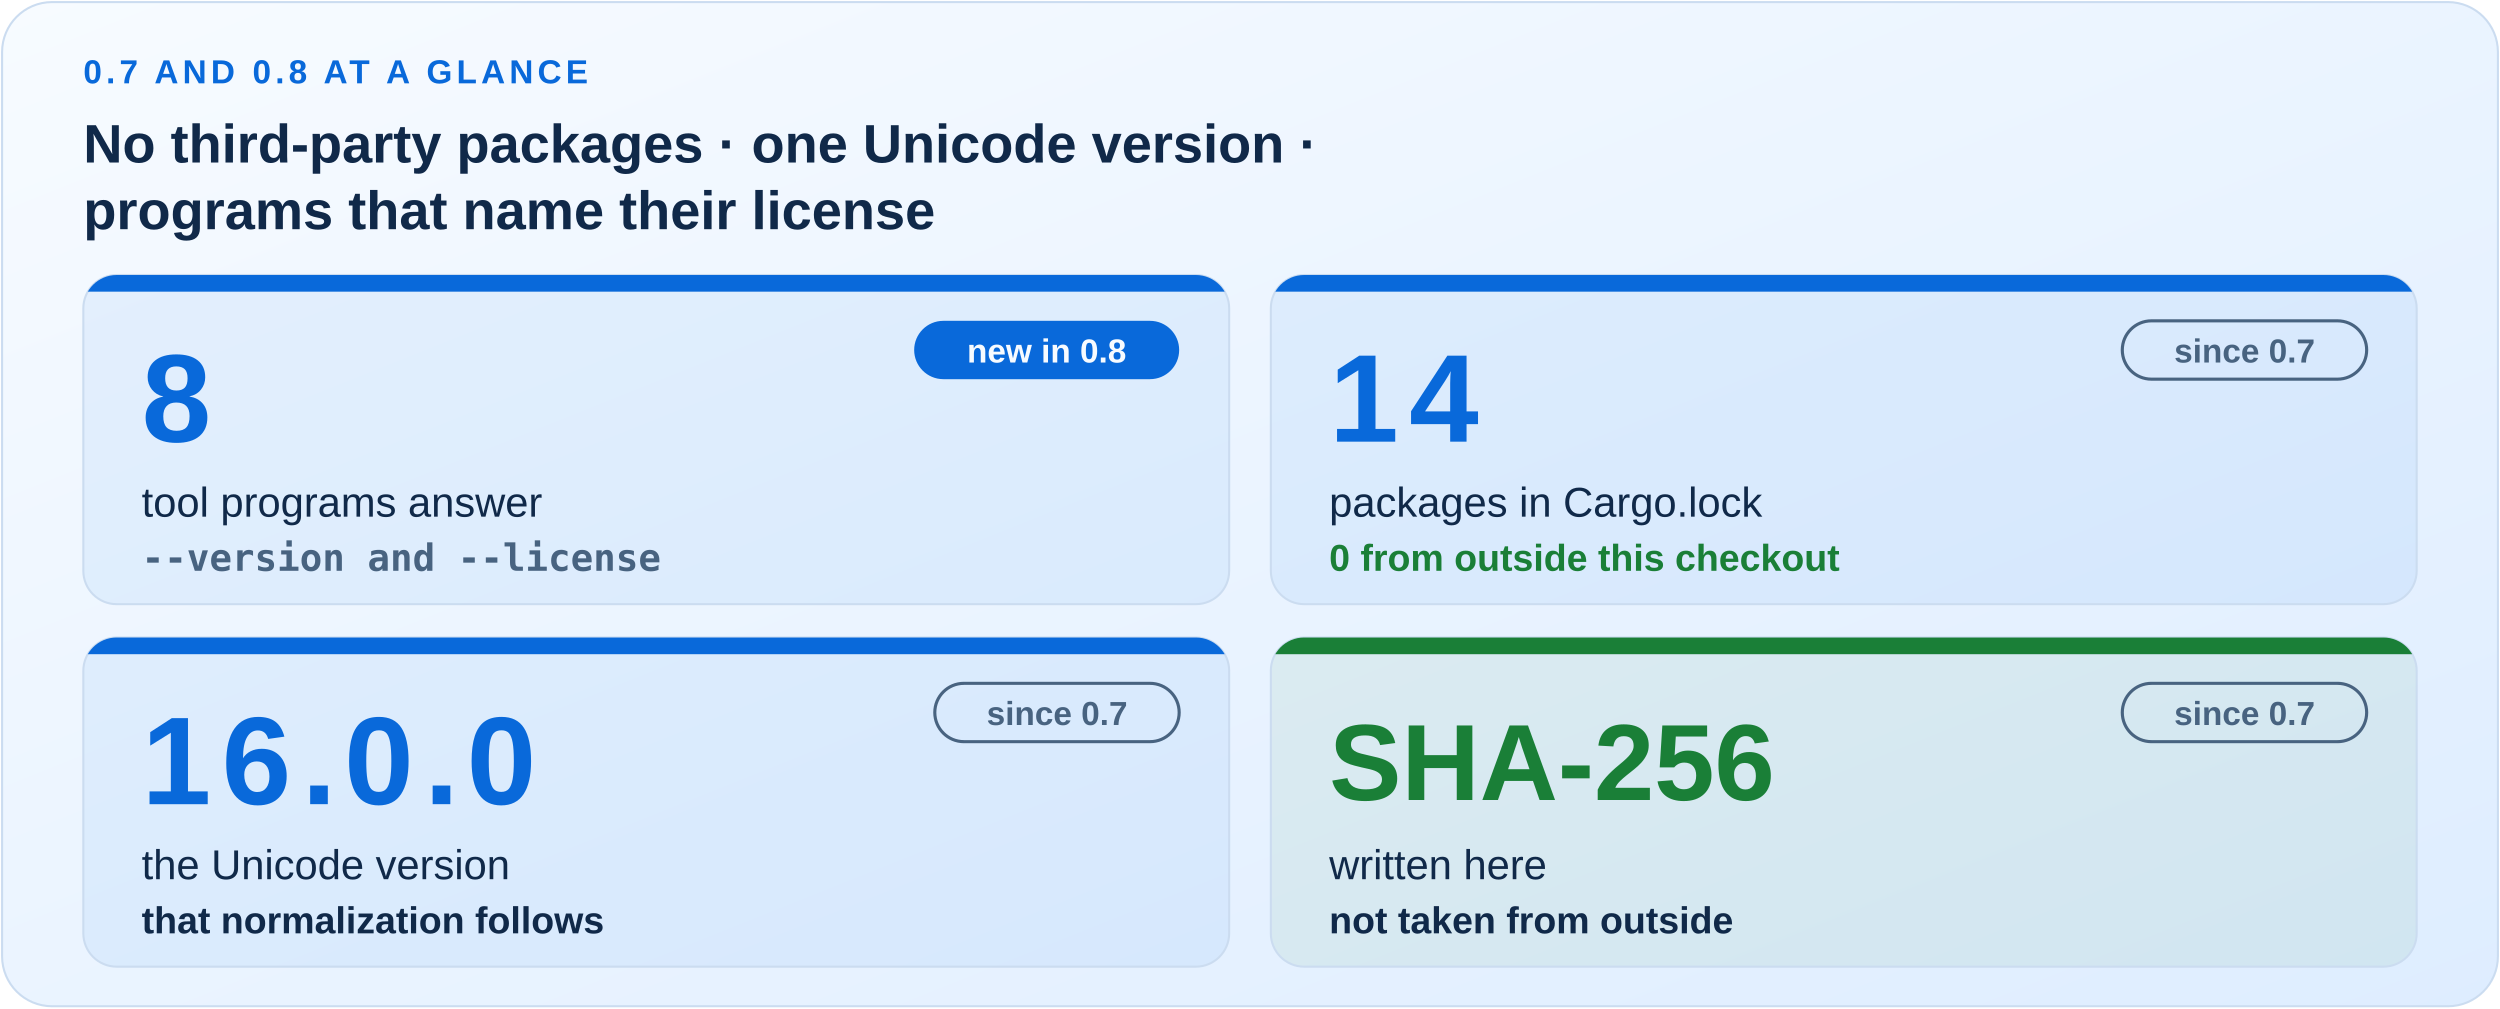
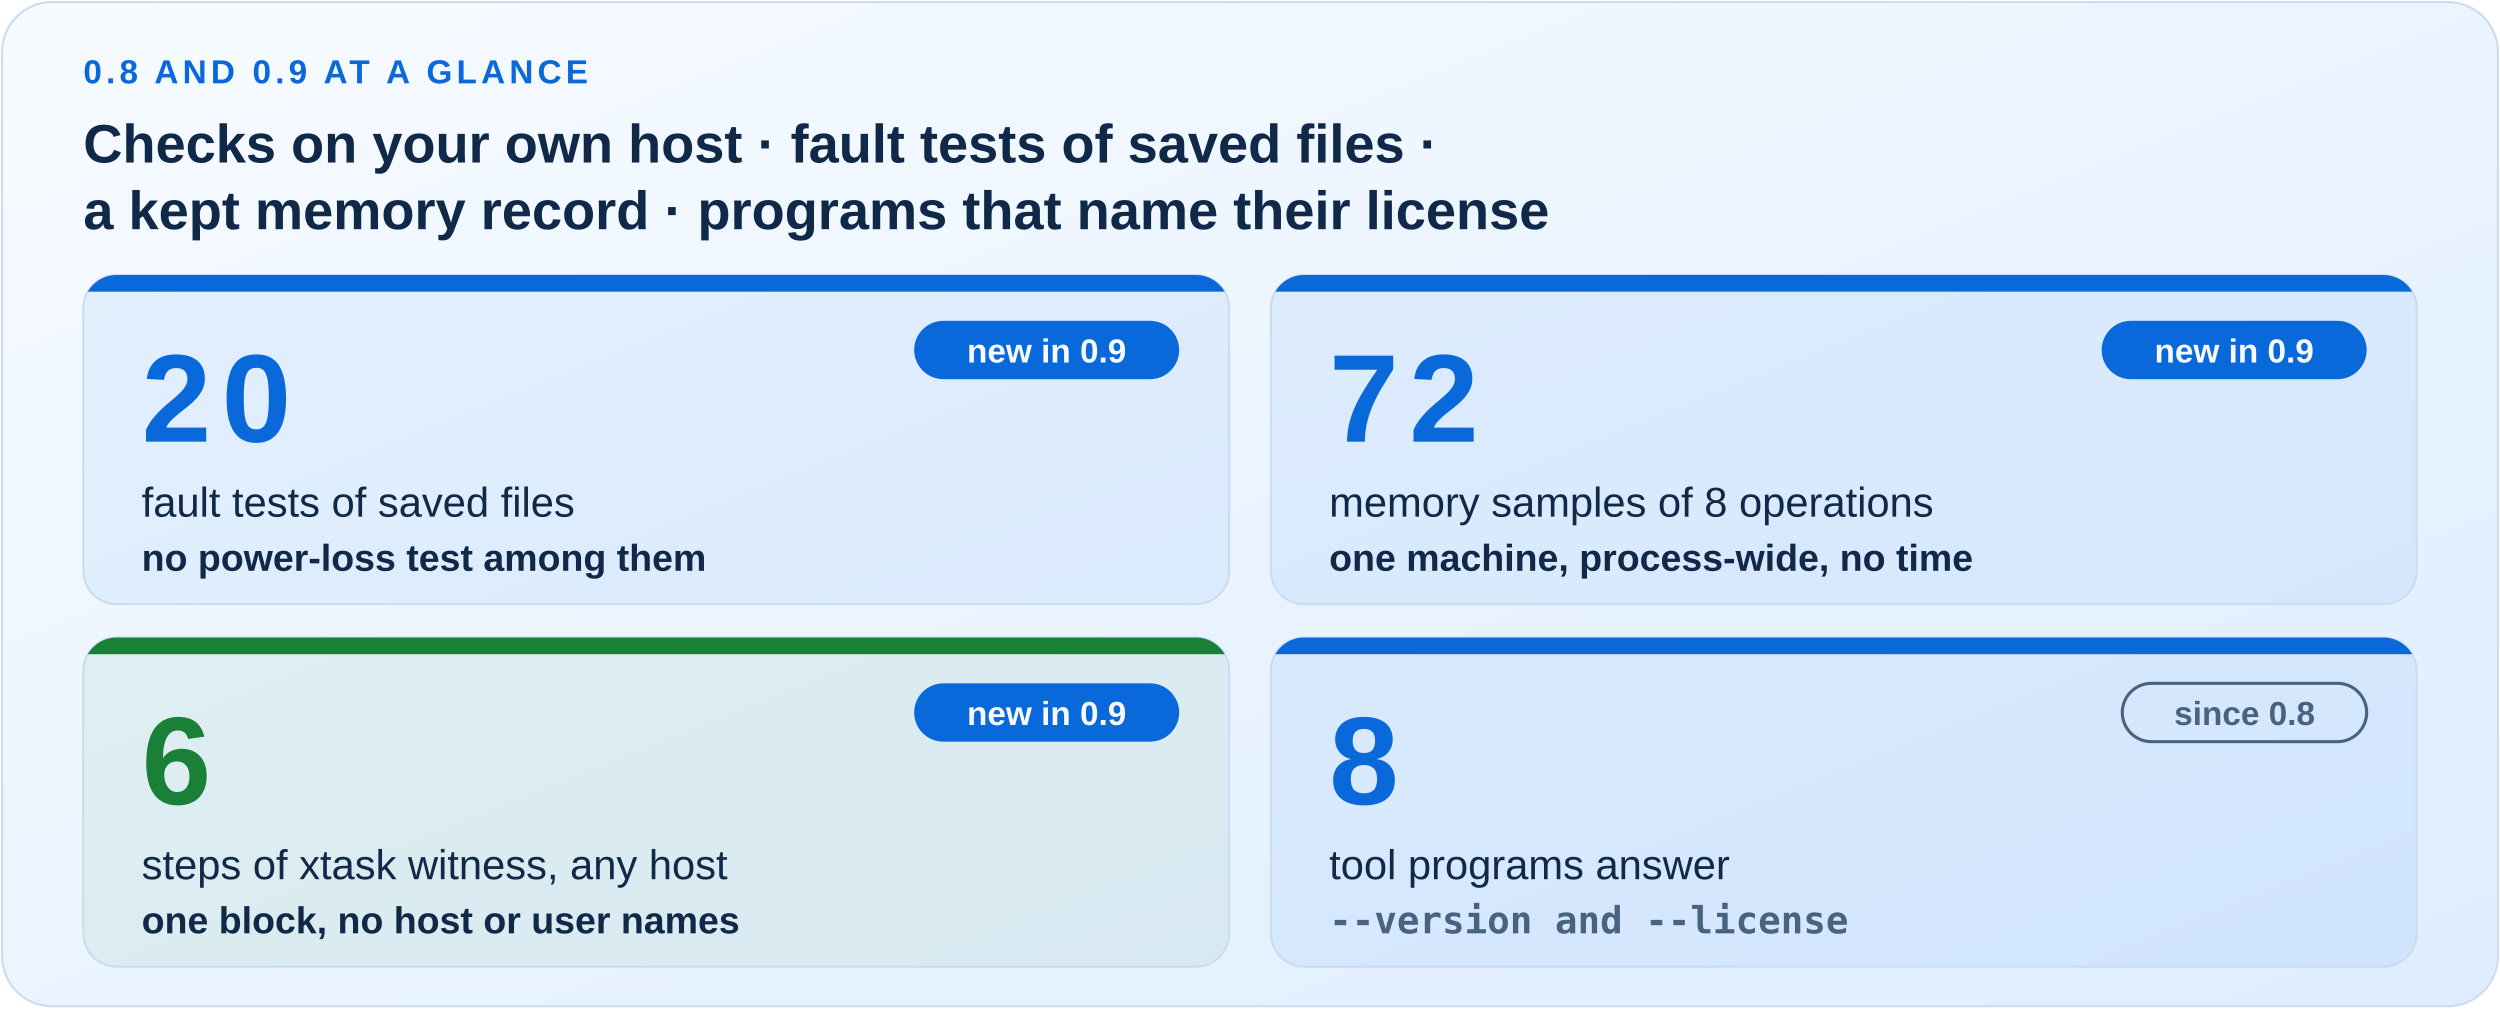
<svg xmlns="http://www.w3.org/2000/svg" width="1200" height="484" viewBox="0 0 1200 484" role="img" aria-labelledby="t d">
  <style>
text{font-family:Arial,Helvetica,sans-serif;fill:#102949}
.mono{font-family:ui-monospace,Consolas,"DejaVu Sans Mono",monospace;fill:#486380}
.kick{font-size:13px;font-weight:700;letter-spacing:2px;fill:#0969da}
- .kick{font-size:16px}.gt{animation:glrise .7s cubic-bezier(.2,.8,.2,1) both}.gp{animation:glpop .8s cubic-bezier(.2,.8,.2,1) both;transform-box:fill-box;transform-origin:left bottom}.rl{animation-duration:1.4s;animation-timing-function:cubic-bezier(.2,.8,.2,1);animation-fill-mode:both}.ro60s8{animation-name:ro60s8}@keyframes ro60s8{from{transform:translateY(528.0px)}}.ro60s1{animation-name:ro60s1}@keyframes ro60s1{from{transform:translateY(66.0px)}}.ro60s4{animation-name:ro60s4}@keyframes ro60s4{from{transform:translateY(264.0px)}}.ro60s6{animation-name:ro60s6}@keyframes ro60s6{from{transform:translateY(396.0px)}}.ro60s10{animation-name:ro60s10}@keyframes ro60s10{from{transform:translateY(660.0px)}}@keyframes glrise{from{opacity:0;transform:translateY(26px)}to{opacity:1;transform:none}}@keyframes glpop{0%{opacity:0;transform:scale(.6)}70%{opacity:1;transform:scale(1.06)}to{opacity:1;transform:none}}.mut{fill:#486380}.b{font-weight:700}@media (prefers-reduced-motion:reduce){.gt,.gp,.rl,.ro60s8,.ro60s1,.ro60s4,.ro60s6,.ro60s10{animation:none}}
+ .kick{font-size:16px}.gt{animation:glrise .7s cubic-bezier(.2,.8,.2,1) both}.gp{animation:glpop .8s cubic-bezier(.2,.8,.2,1) both;transform-box:fill-box;transform-origin:left bottom}.rl{animation-duration:1.4s;animation-timing-function:cubic-bezier(.2,.8,.2,1);animation-fill-mode:both}.ro60s2{animation-name:ro60s2}@keyframes ro60s2{from{transform:translateY(132.0px)}}.ro60s10{animation-name:ro60s10}@keyframes ro60s10{from{transform:translateY(660.0px)}}.ro60s7{animation-name:ro60s7}@keyframes ro60s7{from{transform:translateY(462.0px)}}.ro60s6{animation-name:ro60s6}@keyframes ro60s6{from{transform:translateY(396.0px)}}.ro60s8{animation-name:ro60s8}@keyframes ro60s8{from{transform:translateY(528.0px)}}@keyframes glrise{from{opacity:0;transform:translateY(26px)}to{opacity:1;transform:none}}@keyframes glpop{0%{opacity:0;transform:scale(.6)}70%{opacity:1;transform:scale(1.06)}to{opacity:1;transform:none}}.mut{fill:#486380}.b{font-weight:700}@media (prefers-reduced-motion:reduce){.gt,.gp,.rl,.ro60s2,.ro60s10,.ro60s7,.ro60s6,.ro60s8{animation:none}}
</style>
  <defs>
    <linearGradient id="bg" x2="1" y2="1">
      <stop stop-color="#f7fbff" />
      <stop offset="1" stop-color="#deedff" />
    </linearGradient>
    <clipPath id="card">
      <rect x="1" y="1" width="1198" height="482" rx="24" />
    </clipPath>
  </defs>
  <rect x="1" y="1" width="1198" height="482" rx="24" fill="url(#bg)" stroke="#cbdcf0" />
-   <text class="kick" x="40" y="40">0.7 AND 0.8 AT A GLANCE</text>
-   <text x="40" y="78" font-size="26" class="b">No third-party packages · one Unicode version ·</text>
-   <text x="40" y="110" font-size="26" class="b">programs that name their license</text>
+   <text class="kick" x="40" y="40">0.8 AND 0.9 AT A GLANCE</text>
+   <text x="40" y="78" font-size="26" class="b">Checks on your own host · fault tests of saved files ·</text>
+   <text x="40" y="110" font-size="26" class="b">a kept memory record · programs that name their license</text>
  <g class="gt" style="animation-delay:0.15s">
    <clipPath id="gtile0">
      <rect x="40" y="132" width="550" height="158" rx="16" />
    </clipPath>
    <rect x="40" y="132" width="550" height="158" rx="16" fill="#0969da" fill-opacity=".07" stroke="#cbdcf0" />
    <rect x="40" y="132" width="550" height="8" fill="#0969da" clip-path="url(#gtile0)" />
    <rect x="438.8" y="154" width="127.2" height="28" rx="14" fill="#0969da" />
-     <text x="502.4" y="174" font-size="16" class="b" text-anchor="middle" style="fill:#f7fbff">new in 0.8</text>
-     <g class="roll" aria-label="8" font-size="60" font-weight="700" style="fill:#0969da">
+     <text x="502.4" y="174" font-size="16" class="b" text-anchor="middle" style="fill:#f7fbff">new in 0.9</text>
+     <g class="roll" aria-label="20" font-size="60" font-weight="700" style="fill:#0969da">
      <clipPath id="glroll0">
        <rect x="65.6" y="156.8" width="43.2" height="69.6" />
      </clipPath>
      <g clip-path="url(#glroll0)">
-         <g class="rl ro60s8" style="animation-delay:0.45s">
-           <text x="68.0" y="-316.0" style="fill:#0969da">0</text>
-           <text x="68.0" y="-250.0" style="fill:#0969da">1</text>
-           <text x="68.0" y="-184.0" style="fill:#0969da">2</text>
-           <text x="68.0" y="-118.0" style="fill:#0969da">3</text>
-           <text x="68.0" y="-52.0" style="fill:#0969da">4</text>
-           <text x="68.0" y="14.0" style="fill:#0969da">5</text>
-           <text x="68.0" y="80.0" style="fill:#0969da">6</text>
-           <text x="68.0" y="146.0" style="fill:#0969da">7</text>
-           <text class="rf" x="68.0" y="212.0" style="fill:#0969da">8</text>
+         <g class="rl ro60s2" style="animation-delay:0.45s">
+           <text x="68.0" y="80.0" style="fill:#0969da">0</text>
+           <text x="68.0" y="146.0" style="fill:#0969da">1</text>
+           <text class="rf" x="68.0" y="212.0" style="fill:#0969da">2</text>
+         </g>
+       </g>
+       <clipPath id="glroll1">
+         <rect x="104.0" y="156.8" width="43.2" height="69.6" />
+       </clipPath>
+       <g clip-path="url(#glroll1)">
+         <g class="rl ro60s10" style="animation-delay:0.53s">
+           <text x="106.4" y="-448.0" style="fill:#0969da">0</text>
+           <text x="106.4" y="-382.0" style="fill:#0969da">1</text>
+           <text x="106.4" y="-316.0" style="fill:#0969da">2</text>
+           <text x="106.4" y="-250.0" style="fill:#0969da">3</text>
+           <text x="106.4" y="-184.0" style="fill:#0969da">4</text>
+           <text x="106.4" y="-118.0" style="fill:#0969da">5</text>
+           <text x="106.4" y="-52.0" style="fill:#0969da">6</text>
+           <text x="106.4" y="14.0" style="fill:#0969da">7</text>
+           <text x="106.4" y="80.0" style="fill:#0969da">8</text>
+           <text x="106.4" y="146.0" style="fill:#0969da">9</text>
+           <text class="rf" x="106.4" y="212.0" style="fill:#0969da">0</text>
        </g>
      </g>
    </g>
-     <text x="68" y="248" font-size="20">tool programs answer</text>
-     <text class="mono b" x="68" y="274" font-size="18" style="fill:#486380">--version and --license</text>
+     <text x="68" y="248" font-size="20">fault tests of saved files</text>
+     <text class="b" x="68" y="274" font-size="18" style="fill:#102949">no power-loss test among them</text>
  </g>
  <g class="gt" style="animation-delay:0.45s">
    <clipPath id="gtile1">
      <rect x="610" y="132" width="550" height="158" rx="16" />
    </clipPath>
    <rect x="610" y="132" width="550" height="158" rx="16" fill="#0969da" fill-opacity=".07" stroke="#cbdcf0" />
    <rect x="610" y="132" width="550" height="8" fill="#0969da" clip-path="url(#gtile1)" />
-     <rect x="1018.7" y="154" width="117.3" height="28" rx="14" fill="none" stroke="#486380" stroke-width="1.5" />
-     <text x="1077.4" y="174" font-size="16" class="b" text-anchor="middle" style="fill:#486380">since 0.7</text>
-     <g class="roll" aria-label="14" font-size="60" font-weight="700" style="fill:#0969da">
-       <clipPath id="glroll1">
+     <rect x="1008.8" y="154" width="127.2" height="28" rx="14" fill="#0969da" />
+     <text x="1072.4" y="174" font-size="16" class="b" text-anchor="middle" style="fill:#f7fbff">new in 0.9</text>
+     <g class="roll" aria-label="72" font-size="60" font-weight="700" style="fill:#0969da">
+       <clipPath id="glroll2">
        <rect x="635.6" y="156.8" width="43.2" height="69.6" />
      </clipPath>
-       <g clip-path="url(#glroll1)">
-         <g class="rl ro60s1" style="animation-delay:0.75s">
-           <text x="638.0" y="146.0" style="fill:#0969da">0</text>
-           <text class="rf" x="638.0" y="212.0" style="fill:#0969da">1</text>
+       <g clip-path="url(#glroll2)">
+         <g class="rl ro60s7" style="animation-delay:0.75s">
+           <text x="638.0" y="-250.0" style="fill:#0969da">0</text>
+           <text x="638.0" y="-184.0" style="fill:#0969da">1</text>
+           <text x="638.0" y="-118.0" style="fill:#0969da">2</text>
+           <text x="638.0" y="-52.0" style="fill:#0969da">3</text>
+           <text x="638.0" y="14.0" style="fill:#0969da">4</text>
+           <text x="638.0" y="80.0" style="fill:#0969da">5</text>
+           <text x="638.0" y="146.0" style="fill:#0969da">6</text>
+           <text class="rf" x="638.0" y="212.0" style="fill:#0969da">7</text>
        </g>
      </g>
-       <clipPath id="glroll2">
+       <clipPath id="glroll3">
        <rect x="674.0" y="156.8" width="43.2" height="69.6" />
      </clipPath>
-       <g clip-path="url(#glroll2)">
-         <g class="rl ro60s4" style="animation-delay:0.83s">
-           <text x="676.4" y="-52.0" style="fill:#0969da">0</text>
-           <text x="676.4" y="14.0" style="fill:#0969da">1</text>
-           <text x="676.4" y="80.0" style="fill:#0969da">2</text>
-           <text x="676.4" y="146.0" style="fill:#0969da">3</text>
-           <text class="rf" x="676.4" y="212.0" style="fill:#0969da">4</text>
+       <g clip-path="url(#glroll3)">
+         <g class="rl ro60s2" style="animation-delay:0.83s">
+           <text x="676.4" y="80.0" style="fill:#0969da">0</text>
+           <text x="676.4" y="146.0" style="fill:#0969da">1</text>
+           <text class="rf" x="676.4" y="212.0" style="fill:#0969da">2</text>
        </g>
      </g>
    </g>
-     <text x="638" y="248" font-size="20">packages in Cargo.lock</text>
-     <text class="b" x="638" y="274" font-size="18" style="fill:#1a7f37">0 from outside this checkout</text>
+     <text x="638" y="248" font-size="20">memory samples of 8 operations</text>
+     <text class="b" x="638" y="274" font-size="18" style="fill:#102949">one machine, process-wide, no time</text>
  </g>
  <g class="gt" style="animation-delay:0.75s">
    <clipPath id="gtile2">
      <rect x="40" y="306" width="550" height="158" rx="16" />
    </clipPath>
-     <rect x="40" y="306" width="550" height="158" rx="16" fill="#0969da" fill-opacity=".07" stroke="#cbdcf0" />
-     <rect x="40" y="306" width="550" height="8" fill="#0969da" clip-path="url(#gtile2)" />
-     <rect x="448.7" y="328" width="117.3" height="28" rx="14" fill="none" stroke="#486380" stroke-width="1.5" />
-     <text x="507.4" y="348" font-size="16" class="b" text-anchor="middle" style="fill:#486380">since 0.7</text>
-     <g class="roll" aria-label="16.0.0" font-size="60" font-weight="700" style="fill:#0969da">
-       <clipPath id="glroll3">
+     <rect x="40" y="306" width="550" height="158" rx="16" fill="#1a7f37" fill-opacity=".07" stroke="#cbdcf0" />
+     <rect x="40" y="306" width="550" height="8" fill="#1a7f37" clip-path="url(#gtile2)" />
+     <rect x="438.8" y="328" width="127.2" height="28" rx="14" fill="#0969da" />
+     <text x="502.4" y="348" font-size="16" class="b" text-anchor="middle" style="fill:#f7fbff">new in 0.9</text>
+     <g class="roll" aria-label="6" font-size="60" font-weight="700" style="fill:#1a7f37">
+       <clipPath id="glroll4">
        <rect x="65.6" y="330.8" width="43.2" height="69.6" />
      </clipPath>
-       <g clip-path="url(#glroll3)">
-         <g class="rl ro60s1" style="animation-delay:1.05s">
-           <text x="68.0" y="320.0" style="fill:#0969da">0</text>
-           <text class="rf" x="68.0" y="386.0" style="fill:#0969da">1</text>
-         </g>
-       </g>
-       <clipPath id="glroll4">
-         <rect x="104.0" y="330.8" width="43.2" height="69.6" />
-       </clipPath>
      <g clip-path="url(#glroll4)">
-         <g class="rl ro60s6" style="animation-delay:1.13s">
-           <text x="106.4" y="-10.0" style="fill:#0969da">0</text>
-           <text x="106.4" y="56.0" style="fill:#0969da">1</text>
-           <text x="106.4" y="122.0" style="fill:#0969da">2</text>
-           <text x="106.4" y="188.0" style="fill:#0969da">3</text>
-           <text x="106.4" y="254.0" style="fill:#0969da">4</text>
-           <text x="106.4" y="320.0" style="fill:#0969da">5</text>
-           <text class="rf" x="106.4" y="386.0" style="fill:#0969da">6</text>
-         </g>
-       </g>
-       <text class="rf" x="144.8" y="386.0" style="fill:#0969da">.</text>
-       <clipPath id="glroll5">
-         <rect x="162.8" y="330.8" width="43.2" height="69.6" />
-       </clipPath>
-       <g clip-path="url(#glroll5)">
-         <g class="rl ro60s10" style="animation-delay:1.29s">
-           <text x="165.2" y="-274.0" style="fill:#0969da">0</text>
-           <text x="165.2" y="-208.0" style="fill:#0969da">1</text>
-           <text x="165.2" y="-142.0" style="fill:#0969da">2</text>
-           <text x="165.2" y="-76.0" style="fill:#0969da">3</text>
-           <text x="165.2" y="-10.0" style="fill:#0969da">4</text>
-           <text x="165.2" y="56.0" style="fill:#0969da">5</text>
-           <text x="165.2" y="122.0" style="fill:#0969da">6</text>
-           <text x="165.2" y="188.0" style="fill:#0969da">7</text>
-           <text x="165.2" y="254.0" style="fill:#0969da">8</text>
-           <text x="165.2" y="320.0" style="fill:#0969da">9</text>
-           <text class="rf" x="165.2" y="386.0" style="fill:#0969da">0</text>
-         </g>
-       </g>
-       <text class="rf" x="203.6" y="386.0" style="fill:#0969da">.</text>
-       <clipPath id="glroll6">
-         <rect x="221.6" y="330.8" width="43.2" height="69.6" />
-       </clipPath>
-       <g clip-path="url(#glroll6)">
-         <g class="rl ro60s10" style="animation-delay:1.45s">
-           <text x="224.0" y="-274.0" style="fill:#0969da">0</text>
-           <text x="224.0" y="-208.0" style="fill:#0969da">1</text>
-           <text x="224.0" y="-142.0" style="fill:#0969da">2</text>
-           <text x="224.0" y="-76.0" style="fill:#0969da">3</text>
-           <text x="224.0" y="-10.0" style="fill:#0969da">4</text>
-           <text x="224.0" y="56.0" style="fill:#0969da">5</text>
-           <text x="224.0" y="122.0" style="fill:#0969da">6</text>
-           <text x="224.0" y="188.0" style="fill:#0969da">7</text>
-           <text x="224.0" y="254.0" style="fill:#0969da">8</text>
-           <text x="224.0" y="320.0" style="fill:#0969da">9</text>
-           <text class="rf" x="224.0" y="386.0" style="fill:#0969da">0</text>
+         <g class="rl ro60s6" style="animation-delay:1.05s">
+           <text x="68.0" y="-10.0" style="fill:#1a7f37">0</text>
+           <text x="68.0" y="56.0" style="fill:#1a7f37">1</text>
+           <text x="68.0" y="122.0" style="fill:#1a7f37">2</text>
+           <text x="68.0" y="188.0" style="fill:#1a7f37">3</text>
+           <text x="68.0" y="254.0" style="fill:#1a7f37">4</text>
+           <text x="68.0" y="320.0" style="fill:#1a7f37">5</text>
+           <text class="rf" x="68.0" y="386.0" style="fill:#1a7f37">6</text>
        </g>
      </g>
    </g>
-     <text x="68" y="422" font-size="20">the Unicode version</text>
-     <text class="b" x="68" y="448" font-size="18" style="fill:#102949">that normalization follows</text>
+     <text x="68" y="422" font-size="20">steps of xtask witness, any host</text>
+     <text class="b" x="68" y="448" font-size="18" style="fill:#102949">one block, no host or user names</text>
  </g>
  <g class="gt" style="animation-delay:1.05s">
    <clipPath id="gtile3">
      <rect x="610" y="306" width="550" height="158" rx="16" />
    </clipPath>
-     <rect x="610" y="306" width="550" height="158" rx="16" fill="#1a7f37" fill-opacity=".07" stroke="#cbdcf0" />
-     <rect x="610" y="306" width="550" height="8" fill="#1a7f37" clip-path="url(#gtile3)" />
+     <rect x="610" y="306" width="550" height="158" rx="16" fill="#0969da" fill-opacity=".07" stroke="#cbdcf0" />
+     <rect x="610" y="306" width="550" height="8" fill="#0969da" clip-path="url(#gtile3)" />
    <rect x="1018.7" y="328" width="117.3" height="28" rx="14" fill="none" stroke="#486380" stroke-width="1.5" />
-     <text x="1077.4" y="348" font-size="16" class="b" text-anchor="middle" style="fill:#486380">since 0.7</text>
-     <text class="gp" style="animation-delay:1.45s;fill:#1a7f37" x="638" y="384" font-size="52" font-weight="700">SHA-256</text>
-     <text x="638" y="422" font-size="20">written here</text>
-     <text class="b" x="638" y="448" font-size="18" style="fill:#102949">not taken from outside</text>
+     <text x="1077.4" y="348" font-size="16" class="b" text-anchor="middle" style="fill:#486380">since 0.8</text>
+     <g class="roll" aria-label="8" font-size="60" font-weight="700" style="fill:#0969da">
+       <clipPath id="glroll5">
+         <rect x="635.6" y="330.8" width="43.2" height="69.6" />
+       </clipPath>
+       <g clip-path="url(#glroll5)">
+         <g class="rl ro60s8" style="animation-delay:1.35s">
+           <text x="638.0" y="-142.0" style="fill:#0969da">0</text>
+           <text x="638.0" y="-76.0" style="fill:#0969da">1</text>
+           <text x="638.0" y="-10.0" style="fill:#0969da">2</text>
+           <text x="638.0" y="56.0" style="fill:#0969da">3</text>
+           <text x="638.0" y="122.0" style="fill:#0969da">4</text>
+           <text x="638.0" y="188.0" style="fill:#0969da">5</text>
+           <text x="638.0" y="254.0" style="fill:#0969da">6</text>
+           <text x="638.0" y="320.0" style="fill:#0969da">7</text>
+           <text class="rf" x="638.0" y="386.0" style="fill:#0969da">8</text>
+         </g>
+       </g>
+     </g>
+     <text x="638" y="422" font-size="20">tool programs answer</text>
+     <text class="mono b" x="638" y="448" font-size="18" style="fill:#486380">--version and --license</text>
  </g>
</svg>
